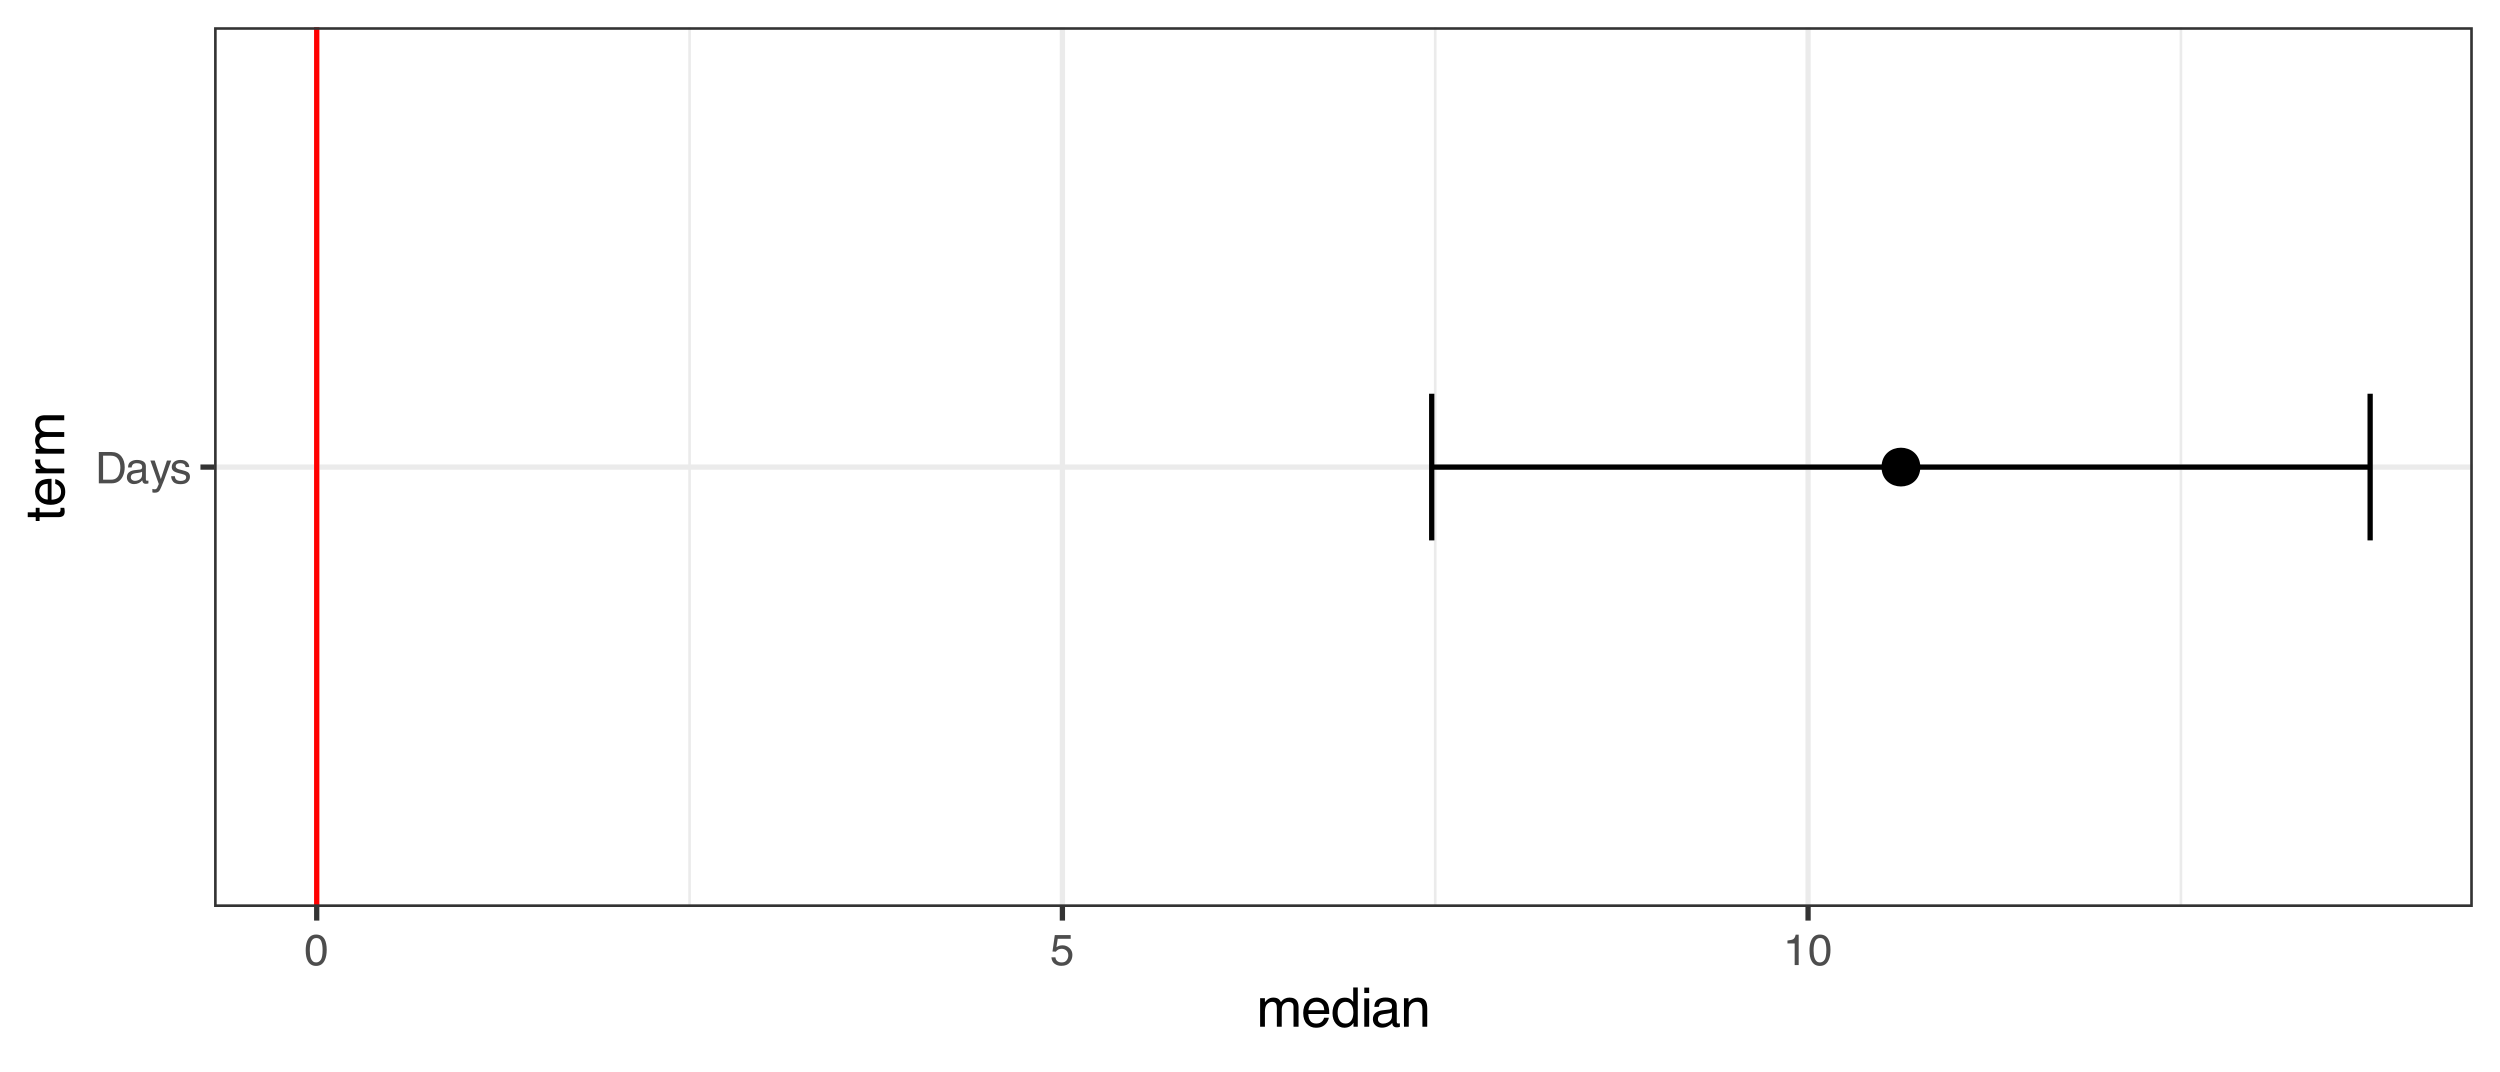
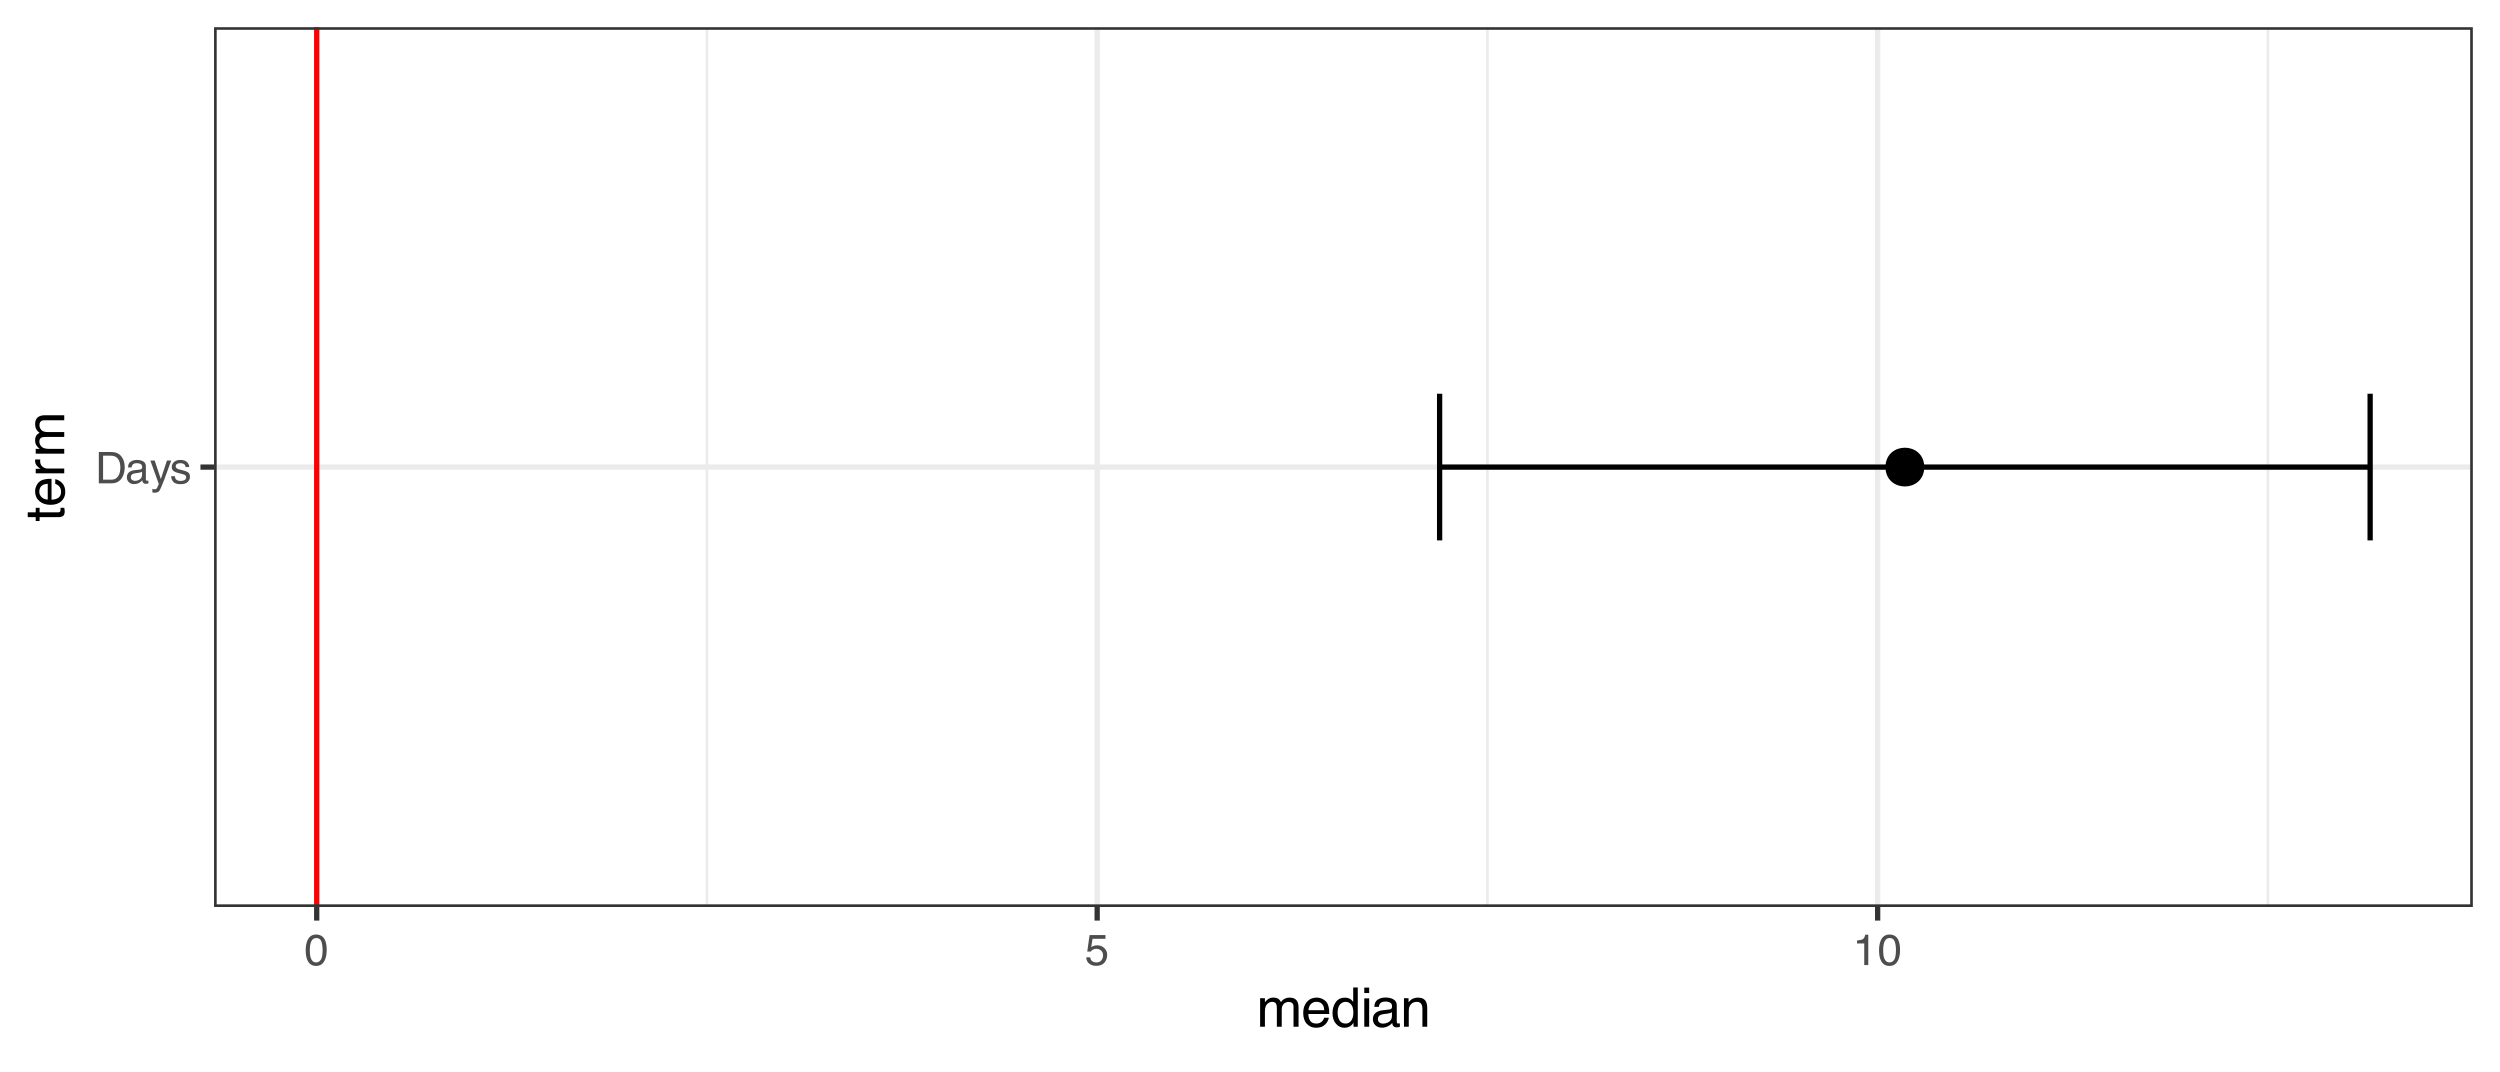
<svg xmlns="http://www.w3.org/2000/svg" xmlns:xlink="http://www.w3.org/1999/xlink" width="504pt" height="216pt" viewBox="0 0 504 216" version="1.1">
  <defs>
    <g>
      <symbol overflow="visible" id="glyph0-0">
        <path style="stroke:none;" d="M 0.281 0 L 0.281 -6.312 L 5.297 -6.312 L 5.297 0 Z M 4.5 -0.797 L 4.5 -5.516 L 1.078 -5.516 L 1.078 -0.797 Z M 4.5 -0.797 " />
      </symbol>
      <symbol overflow="visible" id="glyph0-1">
        <path style="stroke:none;" d="M 3.094 -0.734 C 3.383 -0.734 3.625 -0.766 3.812 -0.828 C 4.133 -0.93 4.406 -1.145 4.625 -1.469 C 4.789 -1.719 4.91 -2.039 4.984 -2.438 C 5.023 -2.676 5.047 -2.898 5.047 -3.109 C 5.047 -3.891 4.891 -4.492 4.578 -4.922 C 4.273 -5.359 3.773 -5.578 3.078 -5.578 L 1.562 -5.578 L 1.562 -0.734 Z M 0.703 -6.312 L 3.266 -6.312 C 4.129 -6.312 4.801 -6.004 5.281 -5.391 C 5.707 -4.828 5.922 -4.113 5.922 -3.25 C 5.922 -2.582 5.797 -1.977 5.547 -1.438 C 5.098 -0.477 4.332 0 3.25 0 L 0.703 0 Z M 0.703 -6.312 " />
      </symbol>
      <symbol overflow="visible" id="glyph0-2">
        <path style="stroke:none;" d="M 1.156 -1.219 C 1.156 -1 1.238 -0.82 1.406 -0.688 C 1.57 -0.562 1.766 -0.5 1.984 -0.5 C 2.254 -0.5 2.52 -0.562 2.781 -0.688 C 3.207 -0.895 3.422 -1.238 3.422 -1.719 L 3.422 -2.344 C 3.328 -2.281 3.203 -2.227 3.047 -2.188 C 2.898 -2.145 2.754 -2.117 2.609 -2.109 L 2.141 -2.047 C 1.867 -2.004 1.66 -1.945 1.516 -1.875 C 1.273 -1.738 1.156 -1.52 1.156 -1.219 Z M 3.031 -2.781 C 3.207 -2.812 3.328 -2.891 3.391 -3.016 C 3.422 -3.078 3.438 -3.176 3.438 -3.312 C 3.438 -3.57 3.344 -3.758 3.156 -3.875 C 2.969 -4 2.703 -4.062 2.359 -4.062 C 1.953 -4.062 1.664 -3.953 1.5 -3.734 C 1.406 -3.609 1.344 -3.43 1.312 -3.203 L 0.594 -3.203 C 0.602 -3.766 0.785 -4.156 1.141 -4.375 C 1.492 -4.602 1.906 -4.719 2.375 -4.719 C 2.914 -4.719 3.352 -4.613 3.688 -4.406 C 4.02 -4.195 4.188 -3.875 4.188 -3.438 L 4.188 -0.797 C 4.188 -0.711 4.203 -0.645 4.234 -0.594 C 4.273 -0.551 4.348 -0.531 4.453 -0.531 C 4.484 -0.531 4.52 -0.531 4.562 -0.531 C 4.602 -0.531 4.648 -0.535 4.703 -0.547 L 4.703 0.016 C 4.578 0.055 4.484 0.078 4.422 0.078 C 4.359 0.086 4.273 0.094 4.172 0.094 C 3.898 0.094 3.707 0 3.594 -0.188 C 3.531 -0.281 3.484 -0.422 3.453 -0.609 C 3.297 -0.398 3.07 -0.219 2.781 -0.062 C 2.488 0.082 2.16 0.156 1.797 0.156 C 1.367 0.156 1.02 0.023 0.75 -0.234 C 0.488 -0.492 0.359 -0.816 0.359 -1.203 C 0.359 -1.629 0.488 -1.957 0.75 -2.188 C 1.02 -2.426 1.367 -2.578 1.797 -2.641 Z M 2.391 -4.719 Z M 2.391 -4.719 " />
      </symbol>
      <symbol overflow="visible" id="glyph0-3">
        <path style="stroke:none;" d="M 3.438 -4.594 L 4.297 -4.594 C 4.18 -4.301 3.938 -3.629 3.562 -2.578 C 3.289 -1.785 3.055 -1.145 2.859 -0.656 C 2.41 0.52 2.094 1.238 1.906 1.5 C 1.727 1.758 1.414 1.891 0.969 1.891 C 0.863 1.891 0.781 1.883 0.719 1.875 C 0.664 1.863 0.594 1.848 0.5 1.828 L 0.5 1.125 C 0.633 1.156 0.734 1.176 0.797 1.188 C 0.859 1.195 0.91 1.203 0.953 1.203 C 1.098 1.203 1.203 1.176 1.266 1.125 C 1.336 1.082 1.395 1.023 1.438 0.953 C 1.457 0.93 1.508 0.812 1.594 0.594 C 1.688 0.383 1.754 0.234 1.797 0.141 L 0.094 -4.594 L 0.969 -4.594 L 2.203 -0.859 Z M 2.188 -4.719 Z M 2.188 -4.719 " />
      </symbol>
      <symbol overflow="visible" id="glyph0-4">
        <path style="stroke:none;" d="M 1.031 -1.438 C 1.051 -1.188 1.113 -0.988 1.219 -0.844 C 1.414 -0.602 1.754 -0.484 2.234 -0.484 C 2.516 -0.484 2.766 -0.539 2.984 -0.656 C 3.203 -0.781 3.312 -0.973 3.312 -1.234 C 3.312 -1.43 3.223 -1.582 3.047 -1.688 C 2.941 -1.75 2.723 -1.82 2.391 -1.906 L 1.781 -2.062 C 1.383 -2.164 1.094 -2.273 0.906 -2.391 C 0.57 -2.598 0.406 -2.891 0.406 -3.266 C 0.406 -3.691 0.562 -4.039 0.875 -4.312 C 1.195 -4.582 1.617 -4.719 2.141 -4.719 C 2.836 -4.719 3.336 -4.516 3.641 -4.109 C 3.836 -3.848 3.93 -3.57 3.922 -3.281 L 3.203 -3.281 C 3.18 -3.457 3.117 -3.613 3.016 -3.75 C 2.836 -3.957 2.531 -4.062 2.094 -4.062 C 1.801 -4.062 1.578 -4.004 1.422 -3.891 C 1.273 -3.773 1.203 -3.629 1.203 -3.453 C 1.203 -3.254 1.301 -3.094 1.5 -2.969 C 1.613 -2.895 1.781 -2.832 2 -2.781 L 2.516 -2.656 C 3.066 -2.52 3.438 -2.391 3.625 -2.266 C 3.926 -2.066 4.078 -1.754 4.078 -1.328 C 4.078 -0.922 3.922 -0.566 3.609 -0.266 C 3.305 0.023 2.832 0.172 2.188 0.172 C 1.508 0.172 1.023 0.02 0.734 -0.281 C 0.453 -0.594 0.301 -0.977 0.281 -1.438 Z M 2.172 -4.719 Z M 2.172 -4.719 " />
      </symbol>
      <symbol overflow="visible" id="glyph0-5">
        <path style="stroke:none;" d="M 2.375 -6.156 C 3.176 -6.156 3.754 -5.828 4.109 -5.172 C 4.379 -4.66 4.516 -3.961 4.516 -3.078 C 4.516 -2.242 4.391 -1.555 4.141 -1.016 C 3.785 -0.223 3.195 0.172 2.375 0.172 C 1.633 0.172 1.082 -0.148 0.719 -0.797 C 0.426 -1.328 0.281 -2.047 0.281 -2.953 C 0.281 -3.648 0.367 -4.25 0.547 -4.75 C 0.879 -5.688 1.488 -6.156 2.375 -6.156 Z M 2.375 -0.531 C 2.77 -0.531 3.086 -0.707 3.328 -1.062 C 3.566 -1.426 3.688 -2.086 3.688 -3.047 C 3.688 -3.754 3.598 -4.332 3.422 -4.781 C 3.254 -5.227 2.922 -5.453 2.422 -5.453 C 1.973 -5.453 1.641 -5.238 1.422 -4.812 C 1.211 -4.383 1.109 -3.754 1.109 -2.922 C 1.109 -2.297 1.176 -1.789 1.312 -1.406 C 1.52 -0.82 1.875 -0.531 2.375 -0.531 Z M 2.375 -0.531 " />
      </symbol>
      <symbol overflow="visible" id="glyph0-6">
        <path style="stroke:none;" d="M 1.094 -1.562 C 1.133 -1.125 1.336 -0.82 1.703 -0.656 C 1.879 -0.57 2.094 -0.531 2.344 -0.531 C 2.801 -0.531 3.141 -0.676 3.359 -0.969 C 3.578 -1.258 3.688 -1.582 3.688 -1.938 C 3.688 -2.363 3.555 -2.691 3.297 -2.922 C 3.035 -3.16 2.719 -3.281 2.344 -3.281 C 2.082 -3.281 1.852 -3.227 1.656 -3.125 C 1.469 -3.02 1.305 -2.879 1.172 -2.703 L 0.5 -2.734 L 0.969 -6.047 L 4.172 -6.047 L 4.172 -5.297 L 1.562 -5.297 L 1.297 -3.594 C 1.43 -3.695 1.566 -3.773 1.703 -3.828 C 1.93 -3.93 2.195 -3.984 2.5 -3.984 C 3.062 -3.984 3.535 -3.801 3.922 -3.438 C 4.316 -3.07 4.516 -2.609 4.516 -2.047 C 4.516 -1.461 4.332 -0.945 3.969 -0.5 C 3.613 -0.062 3.047 0.156 2.266 0.156 C 1.754 0.156 1.305 0.016 0.922 -0.266 C 0.547 -0.547 0.332 -0.977 0.281 -1.562 Z M 1.094 -1.562 " />
      </symbol>
      <symbol overflow="visible" id="glyph0-7">
        <path style="stroke:none;" d="M 0.844 -4.359 L 0.844 -4.953 C 1.395 -5.004 1.781 -5.094 2 -5.219 C 2.227 -5.344 2.395 -5.645 2.5 -6.125 L 3.109 -6.125 L 3.109 0 L 2.297 0 L 2.297 -4.359 Z M 0.844 -4.359 " />
      </symbol>
      <symbol overflow="visible" id="glyph1-0">
        <path style="stroke:none;" d="M 0.359 0 L 0.359 -7.891 L 6.625 -7.891 L 6.625 0 Z M 5.625 -0.984 L 5.625 -6.906 L 1.344 -6.906 L 1.344 -0.984 Z M 5.625 -0.984 " />
      </symbol>
      <symbol overflow="visible" id="glyph1-1">
        <path style="stroke:none;" d="M 0.703 -5.75 L 1.672 -5.75 L 1.672 -4.938 C 1.898 -5.219 2.102 -5.422 2.281 -5.547 C 2.602 -5.766 2.969 -5.875 3.375 -5.875 C 3.832 -5.875 4.203 -5.766 4.484 -5.547 C 4.641 -5.41 4.781 -5.219 4.906 -4.969 C 5.125 -5.281 5.379 -5.508 5.672 -5.656 C 5.961 -5.801 6.285 -5.875 6.641 -5.875 C 7.41 -5.875 7.938 -5.598 8.219 -5.047 C 8.375 -4.742 8.453 -4.336 8.453 -3.828 L 8.453 0 L 7.438 0 L 7.438 -4 C 7.438 -4.383 7.344 -4.645 7.156 -4.781 C 6.969 -4.926 6.734 -5 6.453 -5 C 6.078 -5 5.75 -4.867 5.469 -4.609 C 5.195 -4.359 5.062 -3.938 5.062 -3.344 L 5.062 0 L 4.078 0 L 4.078 -3.75 C 4.078 -4.145 4.031 -4.43 3.938 -4.609 C 3.789 -4.879 3.52 -5.016 3.125 -5.016 C 2.758 -5.016 2.426 -4.867 2.125 -4.578 C 1.82 -4.297 1.672 -3.785 1.672 -3.047 L 1.672 0 L 0.703 0 Z M 0.703 -5.75 " />
      </symbol>
      <symbol overflow="visible" id="glyph1-2">
        <path style="stroke:none;" d="M 3.109 -5.875 C 3.516 -5.875 3.906 -5.781 4.281 -5.594 C 4.664 -5.406 4.961 -5.156 5.172 -4.844 C 5.359 -4.562 5.484 -4.223 5.547 -3.828 C 5.609 -3.566 5.641 -3.145 5.641 -2.562 L 1.422 -2.562 C 1.441 -1.977 1.578 -1.508 1.828 -1.156 C 2.086 -0.812 2.488 -0.641 3.031 -0.641 C 3.539 -0.641 3.945 -0.805 4.25 -1.141 C 4.414 -1.328 4.535 -1.551 4.609 -1.812 L 5.562 -1.812 C 5.531 -1.594 5.441 -1.352 5.297 -1.094 C 5.16 -0.832 5.004 -0.625 4.828 -0.469 C 4.535 -0.176 4.176 0.02 3.75 0.125 C 3.508 0.176 3.242 0.203 2.953 0.203 C 2.234 0.203 1.625 -0.055 1.125 -0.578 C 0.633 -1.098 0.391 -1.828 0.391 -2.766 C 0.391 -3.691 0.641 -4.441 1.141 -5.016 C 1.641 -5.586 2.297 -5.875 3.109 -5.875 Z M 4.641 -3.328 C 4.609 -3.754 4.52 -4.094 4.375 -4.344 C 4.102 -4.801 3.66 -5.031 3.047 -5.031 C 2.598 -5.031 2.223 -4.867 1.922 -4.547 C 1.629 -4.234 1.473 -3.828 1.453 -3.328 Z M 3.016 -5.891 Z M 3.016 -5.891 " />
      </symbol>
      <symbol overflow="visible" id="glyph1-3">
        <path style="stroke:none;" d="M 1.328 -2.812 C 1.328 -2.195 1.457 -1.68 1.719 -1.266 C 1.977 -0.848 2.395 -0.641 2.969 -0.641 C 3.414 -0.641 3.781 -0.832 4.062 -1.219 C 4.352 -1.602 4.5 -2.156 4.5 -2.875 C 4.5 -3.602 4.348 -4.141 4.047 -4.484 C 3.754 -4.836 3.391 -5.016 2.953 -5.016 C 2.473 -5.016 2.082 -4.828 1.781 -4.453 C 1.477 -4.078 1.328 -3.531 1.328 -2.812 Z M 2.781 -5.859 C 3.219 -5.859 3.586 -5.766 3.891 -5.578 C 4.055 -5.473 4.25 -5.285 4.469 -5.016 L 4.469 -7.922 L 5.391 -7.922 L 5.391 0 L 4.531 0 L 4.531 -0.797 C 4.301 -0.441 4.031 -0.188 3.719 -0.031 C 3.414 0.125 3.066 0.203 2.672 0.203 C 2.023 0.203 1.469 -0.062 1 -0.594 C 0.531 -1.133 0.297 -1.852 0.297 -2.75 C 0.297 -3.594 0.508 -4.32 0.938 -4.938 C 1.363 -5.551 1.977 -5.859 2.781 -5.859 Z M 2.781 -5.859 " />
      </symbol>
      <symbol overflow="visible" id="glyph1-4">
        <path style="stroke:none;" d="M 0.703 -5.719 L 1.688 -5.719 L 1.688 0 L 0.703 0 Z M 0.703 -7.891 L 1.688 -7.891 L 1.688 -6.797 L 0.703 -6.797 Z M 0.703 -7.891 " />
      </symbol>
      <symbol overflow="visible" id="glyph1-5">
        <path style="stroke:none;" d="M 1.453 -1.531 C 1.453 -1.25 1.551 -1.023 1.75 -0.859 C 1.957 -0.703 2.203 -0.625 2.484 -0.625 C 2.816 -0.625 3.145 -0.703 3.469 -0.859 C 4.008 -1.117 4.281 -1.551 4.281 -2.156 L 4.281 -2.922 C 4.156 -2.848 4 -2.785 3.812 -2.734 C 3.633 -2.691 3.453 -2.656 3.266 -2.625 L 2.688 -2.562 C 2.332 -2.508 2.066 -2.438 1.891 -2.344 C 1.598 -2.164 1.453 -1.895 1.453 -1.531 Z M 3.797 -3.484 C 4.016 -3.516 4.16 -3.609 4.234 -3.766 C 4.273 -3.848 4.297 -3.973 4.297 -4.141 C 4.297 -4.461 4.176 -4.695 3.938 -4.844 C 3.707 -5 3.375 -5.078 2.938 -5.078 C 2.438 -5.078 2.082 -4.941 1.875 -4.672 C 1.75 -4.516 1.672 -4.289 1.641 -4 L 0.734 -4 C 0.754 -4.707 0.984 -5.195 1.422 -5.469 C 1.867 -5.75 2.383 -5.891 2.969 -5.891 C 3.645 -5.891 4.191 -5.758 4.609 -5.5 C 5.035 -5.25 5.25 -4.848 5.25 -4.297 L 5.25 -0.984 C 5.25 -0.891 5.266 -0.812 5.297 -0.75 C 5.336 -0.688 5.426 -0.656 5.562 -0.656 C 5.602 -0.656 5.648 -0.656 5.703 -0.656 C 5.766 -0.664 5.82 -0.676 5.875 -0.688 L 5.875 0.031 C 5.727 0.07 5.613 0.098 5.531 0.109 C 5.457 0.117 5.352 0.125 5.219 0.125 C 4.883 0.125 4.641 0.004 4.484 -0.234 C 4.41 -0.359 4.359 -0.535 4.328 -0.766 C 4.129 -0.504 3.844 -0.281 3.469 -0.094 C 3.102 0.094 2.695 0.188 2.25 0.188 C 1.719 0.188 1.281 0.023 0.938 -0.297 C 0.602 -0.617 0.438 -1.023 0.438 -1.516 C 0.438 -2.047 0.602 -2.457 0.938 -2.75 C 1.27 -3.039 1.707 -3.223 2.25 -3.297 Z M 2.984 -5.891 Z M 2.984 -5.891 " />
      </symbol>
      <symbol overflow="visible" id="glyph1-6">
        <path style="stroke:none;" d="M 0.703 -5.75 L 1.625 -5.75 L 1.625 -4.938 C 1.895 -5.27 2.18 -5.508 2.484 -5.656 C 2.797 -5.801 3.133 -5.875 3.5 -5.875 C 4.32 -5.875 4.875 -5.594 5.156 -5.031 C 5.312 -4.719 5.391 -4.27 5.391 -3.688 L 5.391 0 L 4.422 0 L 4.422 -3.625 C 4.422 -3.977 4.367 -4.258 4.266 -4.469 C 4.086 -4.832 3.773 -5.016 3.328 -5.016 C 3.098 -5.016 2.91 -4.988 2.766 -4.938 C 2.492 -4.863 2.258 -4.707 2.062 -4.469 C 1.906 -4.281 1.801 -4.082 1.75 -3.875 C 1.695 -3.676 1.672 -3.391 1.672 -3.016 L 1.672 0 L 0.703 0 Z M 2.984 -5.891 Z M 2.984 -5.891 " />
      </symbol>
      <symbol overflow="visible" id="glyph2-0">
        <path style="stroke:none;" d="M 0 -0.359 L -7.891 -0.359 L -7.891 -6.625 L 0 -6.625 Z M -0.984 -5.625 L -6.906 -5.625 L -6.906 -1.344 L -0.984 -1.344 Z M -0.984 -5.625 " />
      </symbol>
      <symbol overflow="visible" id="glyph2-1">
        <path style="stroke:none;" d="M -7.359 -0.906 L -7.359 -1.875 L -5.75 -1.875 L -5.75 -2.797 L -4.969 -2.797 L -4.969 -1.875 L -1.203 -1.875 C -1.004 -1.875 -0.875 -1.941 -0.812 -2.078 C -0.77 -2.16 -0.75 -2.285 -0.75 -2.453 C -0.75 -2.504 -0.75 -2.555 -0.75 -2.609 C -0.75 -2.66 -0.754 -2.723 -0.766 -2.797 L 0 -2.797 C 0.031 -2.68 0.051 -2.562 0.062 -2.438 C 0.082 -2.32 0.094 -2.195 0.094 -2.062 C 0.094 -1.613 -0.02 -1.305 -0.25 -1.141 C -0.488 -0.984 -0.789 -0.906 -1.156 -0.906 L -4.969 -0.906 L -4.969 -0.125 L -5.75 -0.125 L -5.75 -0.906 Z M -7.359 -0.906 " />
      </symbol>
      <symbol overflow="visible" id="glyph2-2">
        <path style="stroke:none;" d="M -5.875 -3.109 C -5.875 -3.516 -5.781 -3.906 -5.594 -4.281 C -5.406 -4.664 -5.156 -4.961 -4.844 -5.172 C -4.562 -5.359 -4.223 -5.484 -3.828 -5.547 C -3.566 -5.609 -3.145 -5.641 -2.562 -5.641 L -2.562 -1.422 C -1.977 -1.441 -1.508 -1.578 -1.156 -1.828 C -0.812 -2.086 -0.641 -2.488 -0.641 -3.031 C -0.641 -3.539 -0.805 -3.945 -1.141 -4.25 C -1.328 -4.414 -1.551 -4.535 -1.812 -4.609 L -1.812 -5.562 C -1.594 -5.531 -1.352 -5.441 -1.094 -5.297 C -0.832 -5.16 -0.625 -5.004 -0.469 -4.828 C -0.176 -4.535 0.02 -4.176 0.125 -3.75 C 0.176 -3.508 0.203 -3.242 0.203 -2.953 C 0.203 -2.234 -0.055 -1.625 -0.578 -1.125 C -1.098 -0.633 -1.828 -0.391 -2.766 -0.391 C -3.691 -0.391 -4.441 -0.641 -5.016 -1.141 C -5.586 -1.641 -5.875 -2.297 -5.875 -3.109 Z M -3.328 -4.641 C -3.754 -4.609 -4.094 -4.52 -4.344 -4.375 C -4.801 -4.102 -5.031 -3.66 -5.031 -3.047 C -5.031 -2.598 -4.867 -2.223 -4.547 -1.922 C -4.234 -1.629 -3.828 -1.473 -3.328 -1.453 Z M -5.891 -3.016 Z M -5.891 -3.016 " />
      </symbol>
      <symbol overflow="visible" id="glyph2-3">
        <path style="stroke:none;" d="M -5.75 -0.734 L -5.75 -1.656 L -4.766 -1.656 C -4.953 -1.727 -5.18 -1.91 -5.453 -2.203 C -5.734 -2.492 -5.875 -2.832 -5.875 -3.219 C -5.875 -3.238 -5.875 -3.27 -5.875 -3.312 C -5.875 -3.352 -5.867 -3.426 -5.859 -3.531 L -4.828 -3.531 C -4.836 -3.477 -4.844 -3.426 -4.844 -3.375 C -4.852 -3.32 -4.859 -3.27 -4.859 -3.219 C -4.859 -2.727 -4.703 -2.352 -4.391 -2.094 C -4.078 -1.832 -3.719 -1.703 -3.312 -1.703 L 0 -1.703 L 0 -0.734 Z M -5.75 -0.734 " />
      </symbol>
      <symbol overflow="visible" id="glyph2-4">
        <path style="stroke:none;" d="M -5.75 -0.703 L -5.75 -1.672 L -4.938 -1.672 C -5.219 -1.898 -5.422 -2.102 -5.547 -2.281 C -5.766 -2.602 -5.875 -2.969 -5.875 -3.375 C -5.875 -3.832 -5.766 -4.203 -5.547 -4.484 C -5.41 -4.641 -5.219 -4.781 -4.969 -4.906 C -5.281 -5.125 -5.508 -5.379 -5.656 -5.672 C -5.801 -5.961 -5.875 -6.285 -5.875 -6.641 C -5.875 -7.41 -5.598 -7.938 -5.047 -8.219 C -4.742 -8.375 -4.336 -8.453 -3.828 -8.453 L 0 -8.453 L 0 -7.438 L -4 -7.438 C -4.383 -7.438 -4.645 -7.344 -4.781 -7.156 C -4.926 -6.969 -5 -6.734 -5 -6.453 C -5 -6.078 -4.867 -5.75 -4.609 -5.469 C -4.359 -5.195 -3.938 -5.062 -3.344 -5.062 L 0 -5.062 L 0 -4.078 L -3.75 -4.078 C -4.145 -4.078 -4.43 -4.031 -4.609 -3.938 C -4.879 -3.789 -5.016 -3.52 -5.016 -3.125 C -5.016 -2.758 -4.867 -2.426 -4.578 -2.125 C -4.297 -1.82 -3.785 -1.672 -3.047 -1.672 L 0 -1.672 L 0 -0.703 Z M -5.75 -0.703 " />
      </symbol>
    </g>
    <clipPath id="clip1">
      <path d="M 43.152 5.48 L 498.523 5.48 L 498.523 182.852 L 43.152 182.852 Z M 43.152 5.48 " />
    </clipPath>
    <clipPath id="clip2">
-       <path d="M 138 5.48 L 140 5.48 L 140 182.852 L 138 182.852 Z M 138 5.48 " />
+       <path d="M 142 5.48 L 143 5.48 L 143 182.852 L 142 182.852 Z M 142 5.48 " />
    </clipPath>
    <clipPath id="clip3">
-       <path d="M 289 5.48 L 290 5.48 L 290 182.852 L 289 182.852 Z M 289 5.48 " />
+       <path d="M 299 5.48 L 301 5.48 L 301 182.852 L 299 182.852 Z M 299 5.48 " />
    </clipPath>
    <clipPath id="clip4">
-       <path d="M 439 5.48 L 440 5.48 L 440 182.852 L 439 182.852 Z M 439 5.48 " />
+       <path d="M 456 5.48 L 458 5.48 L 458 182.852 L 456 182.852 Z M 456 5.48 " />
    </clipPath>
    <clipPath id="clip5">
      <path d="M 43.152 93 L 498.523 93 L 498.523 95 L 43.152 95 Z M 43.152 93 " />
    </clipPath>
    <clipPath id="clip6">
      <path d="M 63 5.48 L 65 5.48 L 65 182.852 L 63 182.852 Z M 63 5.48 " />
    </clipPath>
    <clipPath id="clip7">
-       <path d="M 213 5.48 L 215 5.48 L 215 182.852 L 213 182.852 Z M 213 5.48 " />
+       <path d="M 220 5.48 L 222 5.48 L 222 182.852 L 220 182.852 Z M 220 5.48 " />
    </clipPath>
    <clipPath id="clip8">
-       <path d="M 363 5.48 L 366 5.48 L 366 182.852 L 363 182.852 Z M 363 5.48 " />
+       <path d="M 378 5.48 L 380 5.48 L 380 182.852 L 378 182.852 Z M 378 5.48 " />
    </clipPath>
    <clipPath id="clip9">
      <path d="M 63 5.48 L 65 5.48 L 65 182.852 L 63 182.852 Z M 63 5.48 " />
    </clipPath>
    <clipPath id="clip10">
      <path d="M 43.152 5.48 L 498.523 5.48 L 498.523 182.852 L 43.152 182.852 Z M 43.152 5.48 " />
    </clipPath>
  </defs>
-   <g id="surface2939">
+   <g id="surface64">
    <rect x="0" y="0" width="504" height="216" style="fill:rgb(100%,100%,100%);fill-opacity:1;stroke:none;" />
    <rect x="0" y="0" width="504" height="216" style="fill:rgb(100%,100%,100%);fill-opacity:1;stroke:none;" />
    <path style="fill:none;stroke-width:1.067;stroke-linecap:round;stroke-linejoin:round;stroke:rgb(100%,100%,100%);stroke-opacity:1;stroke-miterlimit:10;" d="M 0 216 L 504 216 L 504 0 L 0 0 Z M 0 216 " />
    <g clip-path="url(#clip1)" clip-rule="nonzero">
      <path style=" stroke:none;fill-rule:nonzero;fill:rgb(100%,100%,100%);fill-opacity:1;" d="M 43.152 182.848 L 498.523 182.848 L 498.523 5.477 L 43.152 5.477 Z M 43.152 182.848 " />
    </g>
    <g clip-path="url(#clip2)" clip-rule="nonzero">
-       <path style="fill:none;stroke-width:0.533;stroke-linecap:butt;stroke-linejoin:round;stroke:rgb(92.157%,92.157%,92.157%);stroke-opacity:1;stroke-miterlimit:10;" d="M 139.016 182.848 L 139.016 5.48 " />
+       <path style="fill:none;stroke-width:0.533;stroke-linecap:butt;stroke-linejoin:round;stroke:rgb(92.157%,92.157%,92.157%);stroke-opacity:1;stroke-miterlimit:10;" d="M 142.52 182.848 L 142.52 5.48 " />
    </g>
    <g clip-path="url(#clip3)" clip-rule="nonzero">
-       <path style="fill:none;stroke-width:0.533;stroke-linecap:butt;stroke-linejoin:round;stroke:rgb(92.157%,92.157%,92.157%);stroke-opacity:1;stroke-miterlimit:10;" d="M 289.344 182.848 L 289.344 5.48 " />
+       <path style="fill:none;stroke-width:0.533;stroke-linecap:butt;stroke-linejoin:round;stroke:rgb(92.157%,92.157%,92.157%);stroke-opacity:1;stroke-miterlimit:10;" d="M 299.863 182.848 L 299.863 5.48 " />
    </g>
    <g clip-path="url(#clip4)" clip-rule="nonzero">
-       <path style="fill:none;stroke-width:0.533;stroke-linecap:butt;stroke-linejoin:round;stroke:rgb(92.157%,92.157%,92.157%);stroke-opacity:1;stroke-miterlimit:10;" d="M 439.676 182.848 L 439.676 5.48 " />
+       <path style="fill:none;stroke-width:0.533;stroke-linecap:butt;stroke-linejoin:round;stroke:rgb(92.157%,92.157%,92.157%);stroke-opacity:1;stroke-miterlimit:10;" d="M 457.207 182.848 L 457.207 5.48 " />
    </g>
    <g clip-path="url(#clip5)" clip-rule="nonzero">
      <path style="fill:none;stroke-width:1.067;stroke-linecap:butt;stroke-linejoin:round;stroke:rgb(92.157%,92.157%,92.157%);stroke-opacity:1;stroke-miterlimit:10;" d="M 43.152 94.164 L 498.52 94.164 " />
    </g>
    <g clip-path="url(#clip6)" clip-rule="nonzero">
      <path style="fill:none;stroke-width:1.067;stroke-linecap:butt;stroke-linejoin:round;stroke:rgb(92.157%,92.157%,92.157%);stroke-opacity:1;stroke-miterlimit:10;" d="M 63.848 182.848 L 63.848 5.48 " />
    </g>
    <g clip-path="url(#clip7)" clip-rule="nonzero">
-       <path style="fill:none;stroke-width:1.067;stroke-linecap:butt;stroke-linejoin:round;stroke:rgb(92.157%,92.157%,92.157%);stroke-opacity:1;stroke-miterlimit:10;" d="M 214.18 182.848 L 214.18 5.48 " />
+       <path style="fill:none;stroke-width:1.067;stroke-linecap:butt;stroke-linejoin:round;stroke:rgb(92.157%,92.157%,92.157%);stroke-opacity:1;stroke-miterlimit:10;" d="M 221.191 182.848 L 221.191 5.48 " />
    </g>
    <g clip-path="url(#clip8)" clip-rule="nonzero">
-       <path style="fill:none;stroke-width:1.067;stroke-linecap:butt;stroke-linejoin:round;stroke:rgb(92.157%,92.157%,92.157%);stroke-opacity:1;stroke-miterlimit:10;" d="M 364.508 182.848 L 364.508 5.48 " />
+       <path style="fill:none;stroke-width:1.067;stroke-linecap:butt;stroke-linejoin:round;stroke:rgb(92.157%,92.157%,92.157%);stroke-opacity:1;stroke-miterlimit:10;" d="M 378.535 182.848 L 378.535 5.48 " />
    </g>
    <g clip-path="url(#clip9)" clip-rule="nonzero">
      <path style="fill:none;stroke-width:1.067;stroke-linecap:butt;stroke-linejoin:round;stroke:rgb(100%,0%,0%);stroke-opacity:1;stroke-miterlimit:10;" d="M 63.848 182.848 L 63.848 5.48 " />
    </g>
-     <path style="fill-rule:nonzero;fill:rgb(0%,0%,0%);fill-opacity:1;stroke-width:0.709;stroke-linecap:round;stroke-linejoin:round;stroke:rgb(0%,0%,0%);stroke-opacity:1;stroke-miterlimit:10;" d="M 386.781 94.164 C 386.781 98.906 379.672 98.906 379.672 94.164 C 379.672 89.426 386.781 89.426 386.781 94.164 " />
+     <path style="fill-rule:nonzero;fill:rgb(0%,0%,0%);fill-opacity:1;stroke-width:0.709;stroke-linecap:round;stroke-linejoin:round;stroke:rgb(0%,0%,0%);stroke-opacity:1;stroke-miterlimit:10;" d="M 387.578 94.164 C 387.578 98.906 380.469 98.906 380.469 94.164 C 380.469 89.426 387.578 89.426 387.578 94.164 " />
    <path style="fill:none;stroke-width:1.067;stroke-linecap:butt;stroke-linejoin:round;stroke:rgb(0%,0%,0%);stroke-opacity:1;stroke-miterlimit:10;" d="M 477.82 108.945 L 477.82 79.383 " />
-     <path style="fill:none;stroke-width:1.067;stroke-linecap:butt;stroke-linejoin:round;stroke:rgb(0%,0%,0%);stroke-opacity:1;stroke-miterlimit:10;" d="M 477.82 94.164 L 288.633 94.164 " />
-     <path style="fill:none;stroke-width:1.067;stroke-linecap:butt;stroke-linejoin:round;stroke:rgb(0%,0%,0%);stroke-opacity:1;stroke-miterlimit:10;" d="M 288.633 108.945 L 288.633 79.383 " />
+     <path style="fill:none;stroke-width:1.067;stroke-linecap:butt;stroke-linejoin:round;stroke:rgb(0%,0%,0%);stroke-opacity:1;stroke-miterlimit:10;" d="M 477.82 94.164 L 290.227 94.164 " />
+     <path style="fill:none;stroke-width:1.067;stroke-linecap:butt;stroke-linejoin:round;stroke:rgb(0%,0%,0%);stroke-opacity:1;stroke-miterlimit:10;" d="M 290.227 108.945 L 290.227 79.383 " />
    <g clip-path="url(#clip10)" clip-rule="nonzero">
      <path style="fill:none;stroke-width:1.067;stroke-linecap:round;stroke-linejoin:round;stroke:rgb(20%,20%,20%);stroke-opacity:1;stroke-miterlimit:10;" d="M 43.152 182.848 L 498.523 182.848 L 498.523 5.477 L 43.152 5.477 Z M 43.152 182.848 " />
    </g>
    <g style="fill:rgb(30.196%,30.196%,30.196%);fill-opacity:1;">
      <use xlink:href="#glyph0-1" x="19.219" y="97.44" />
      <use xlink:href="#glyph0-2" x="25.219" y="97.44" />
      <use xlink:href="#glyph0-3" x="30.219" y="97.44" />
      <use xlink:href="#glyph0-4" x="34.219" y="97.44" />
    </g>
    <path style="fill:none;stroke-width:1.067;stroke-linecap:butt;stroke-linejoin:round;stroke:rgb(20%,20%,20%);stroke-opacity:1;stroke-miterlimit:10;" d="M 40.41 94.164 L 43.152 94.164 " />
    <path style="fill:none;stroke-width:1.067;stroke-linecap:butt;stroke-linejoin:round;stroke:rgb(20%,20%,20%);stroke-opacity:1;stroke-miterlimit:10;" d="M 63.848 185.59 L 63.848 182.848 " />
-     <path style="fill:none;stroke-width:1.067;stroke-linecap:butt;stroke-linejoin:round;stroke:rgb(20%,20%,20%);stroke-opacity:1;stroke-miterlimit:10;" d="M 214.18 185.59 L 214.18 182.848 " />
-     <path style="fill:none;stroke-width:1.067;stroke-linecap:butt;stroke-linejoin:round;stroke:rgb(20%,20%,20%);stroke-opacity:1;stroke-miterlimit:10;" d="M 364.508 185.59 L 364.508 182.848 " />
+     <path style="fill:none;stroke-width:1.067;stroke-linecap:butt;stroke-linejoin:round;stroke:rgb(20%,20%,20%);stroke-opacity:1;stroke-miterlimit:10;" d="M 221.191 185.59 L 221.191 182.848 " />
+     <path style="fill:none;stroke-width:1.067;stroke-linecap:butt;stroke-linejoin:round;stroke:rgb(20%,20%,20%);stroke-opacity:1;stroke-miterlimit:10;" d="M 378.535 185.59 L 378.535 182.848 " />
    <g style="fill:rgb(30.196%,30.196%,30.196%);fill-opacity:1;">
      <use xlink:href="#glyph0-5" x="61.348" y="194.558" />
    </g>
    <g style="fill:rgb(30.196%,30.196%,30.196%);fill-opacity:1;">
-       <use xlink:href="#glyph0-6" x="211.68" y="194.558" />
+       <use xlink:href="#glyph0-6" x="218.691" y="194.558" />
    </g>
    <g style="fill:rgb(30.196%,30.196%,30.196%);fill-opacity:1;">
-       <use xlink:href="#glyph0-7" x="359.508" y="194.558" />
-       <use xlink:href="#glyph0-5" x="364.508" y="194.558" />
+       <use xlink:href="#glyph0-7" x="373.535" y="194.558" />
+       <use xlink:href="#glyph0-5" x="378.535" y="194.558" />
    </g>
    <g style="fill:rgb(0%,0%,0%);fill-opacity:1;">
      <use xlink:href="#glyph1-1" x="253.336" y="206.99" />
      <use xlink:href="#glyph1-2" x="262.336" y="206.99" />
      <use xlink:href="#glyph1-3" x="268.336" y="206.99" />
      <use xlink:href="#glyph1-4" x="274.336" y="206.99" />
      <use xlink:href="#glyph1-5" x="276.336" y="206.99" />
      <use xlink:href="#glyph1-6" x="282.336" y="206.99" />
    </g>
    <g style="fill:rgb(0%,0%,0%);fill-opacity:1;">
      <use xlink:href="#glyph2-1" x="12.951" y="105.164" />
      <use xlink:href="#glyph2-2" x="12.951" y="102.164" />
      <use xlink:href="#glyph2-3" x="12.951" y="96.164" />
      <use xlink:href="#glyph2-4" x="12.951" y="92.164" />
    </g>
  </g>
</svg>
